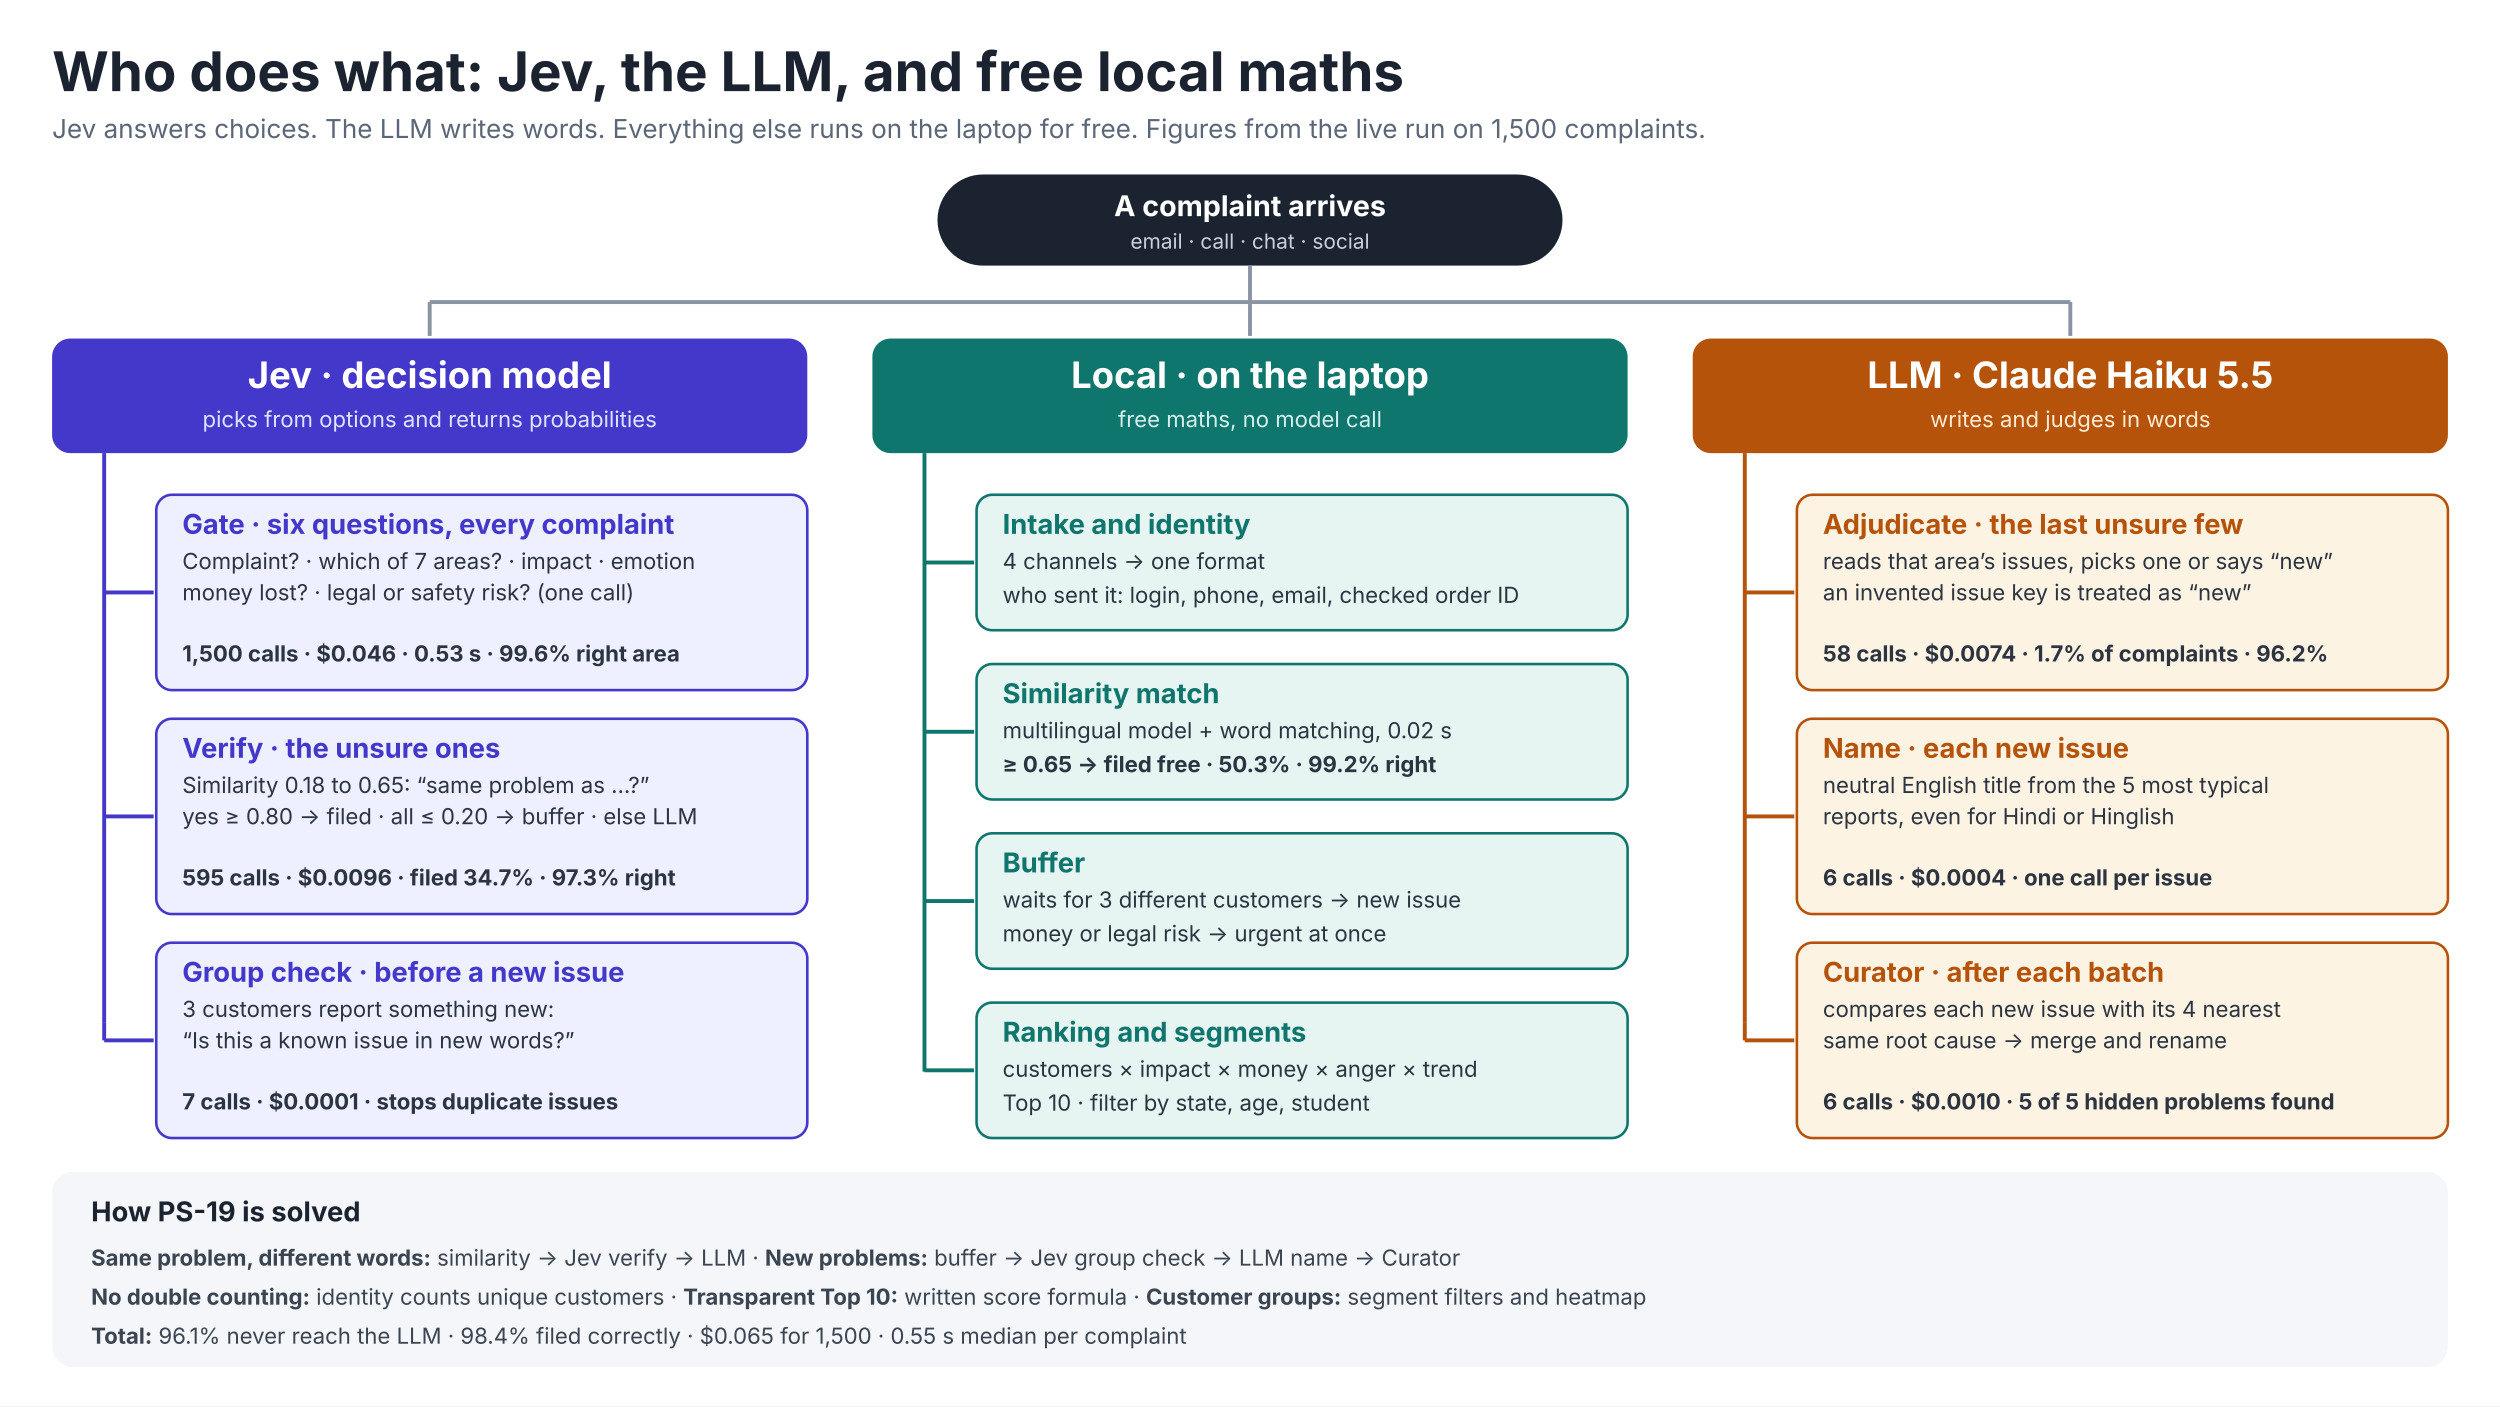
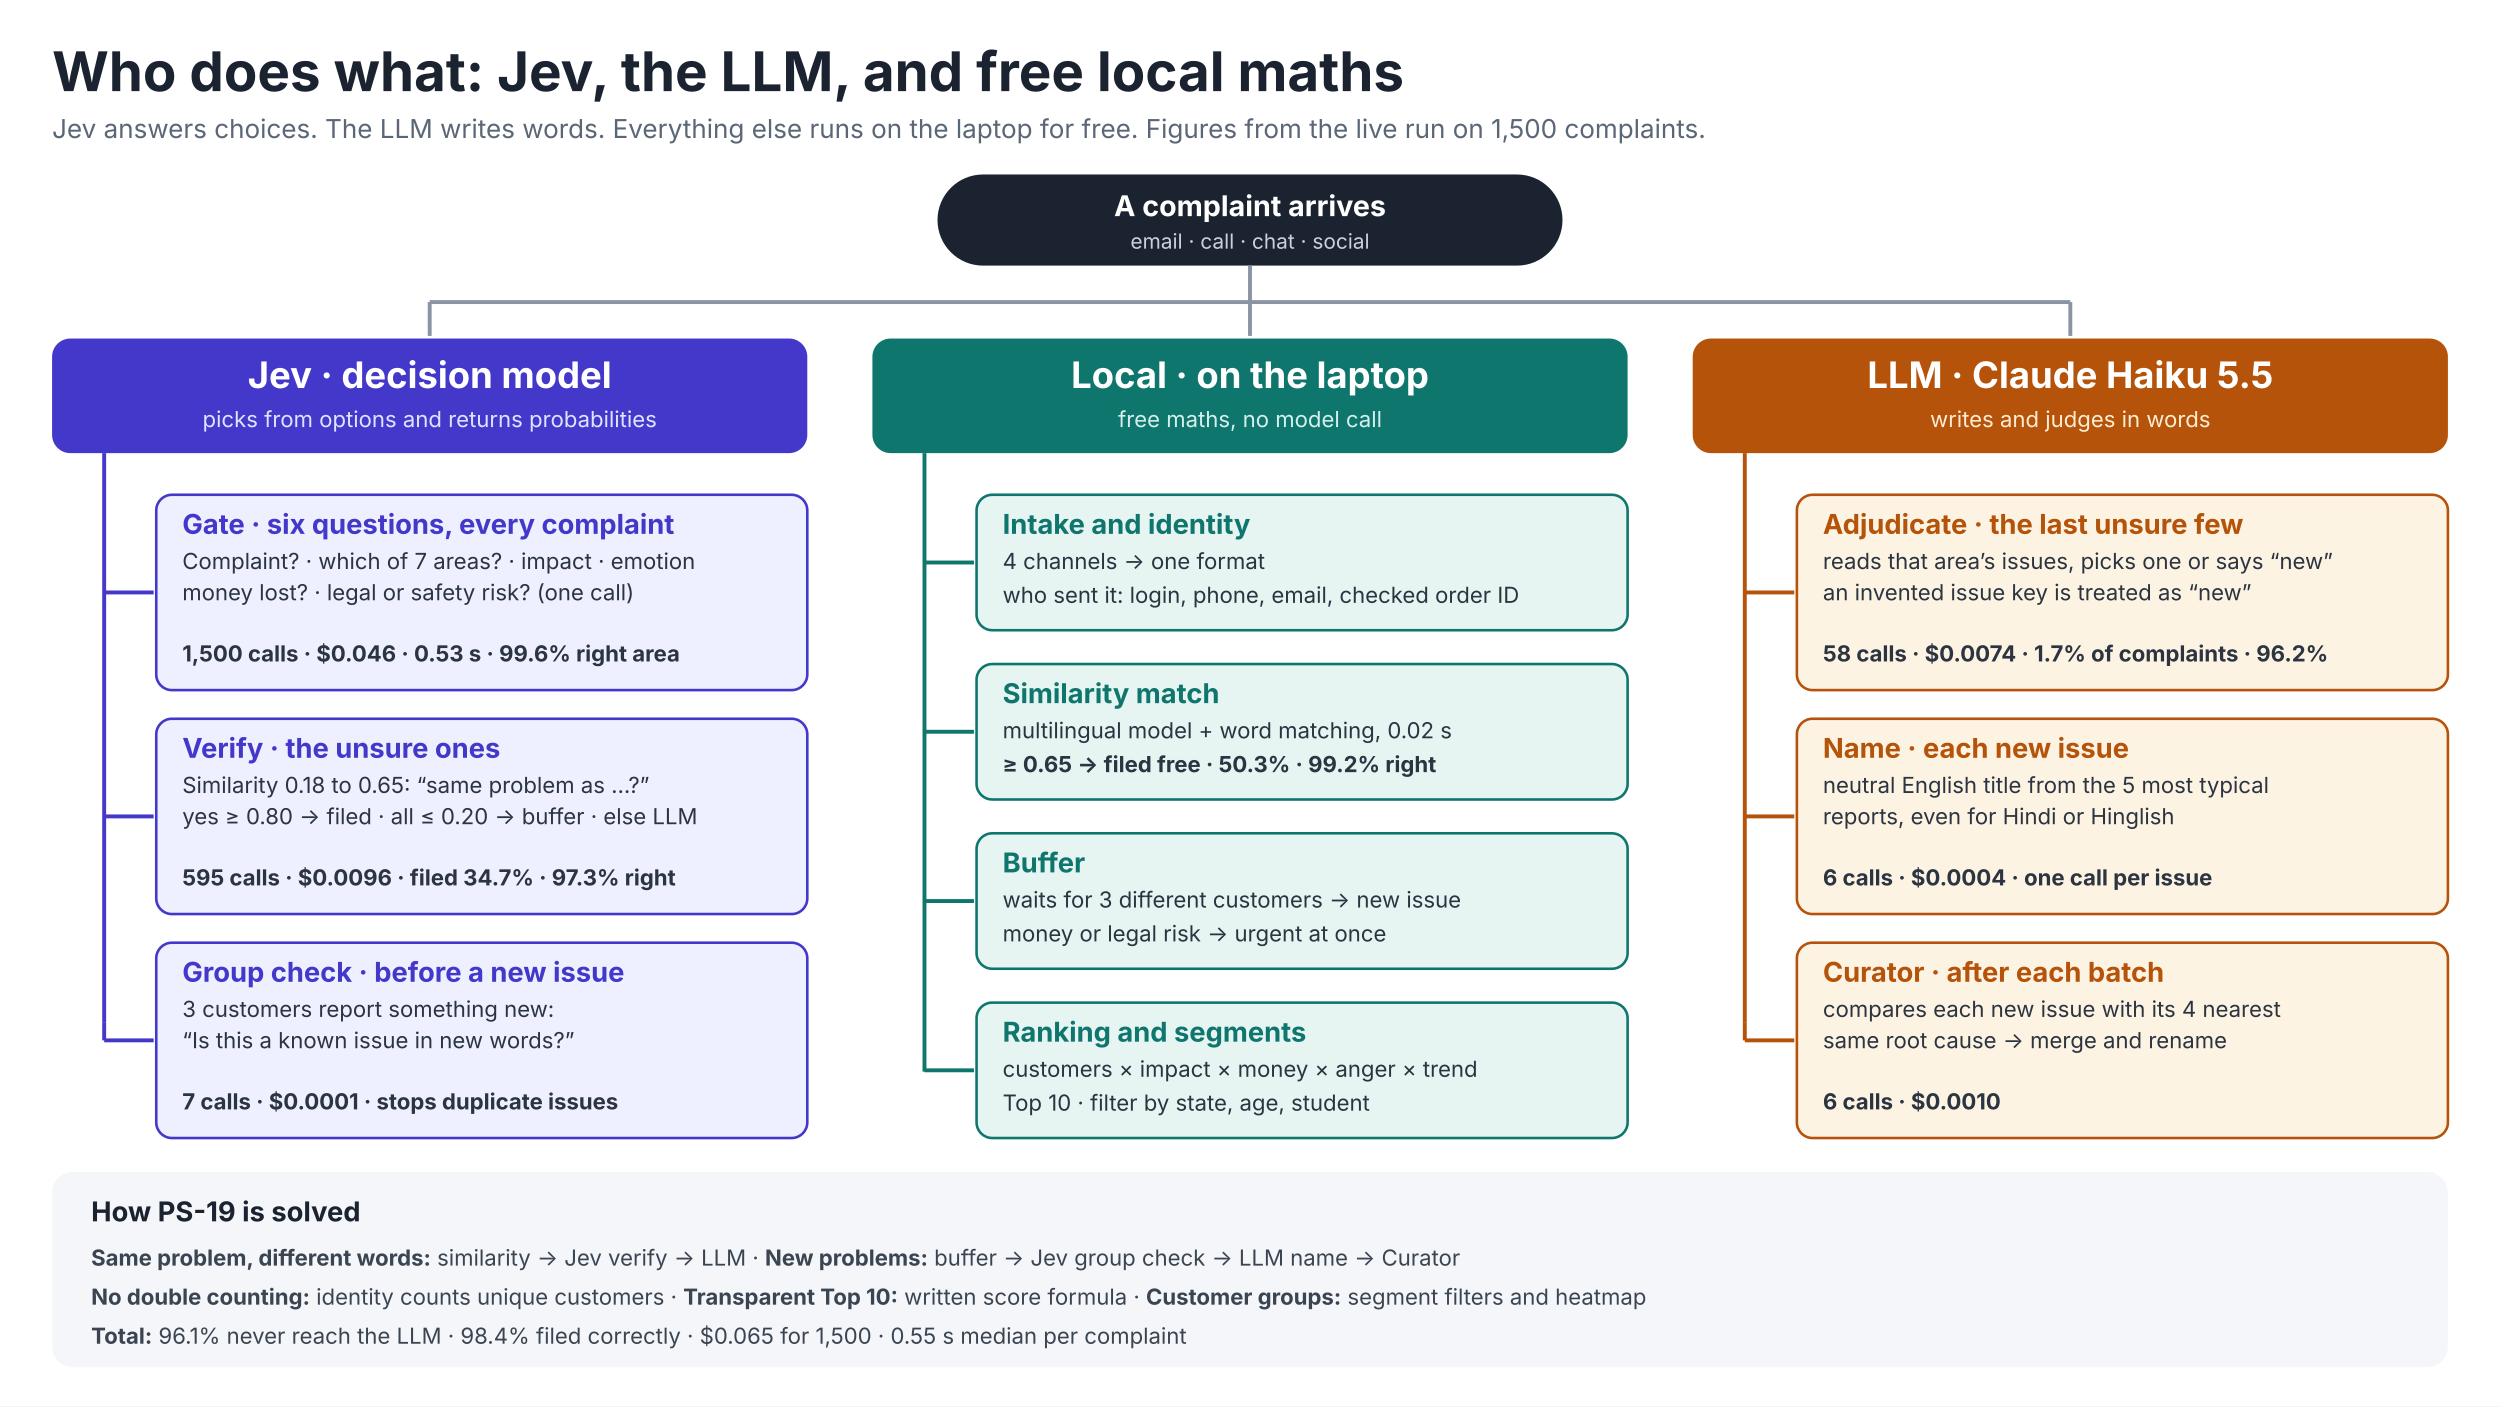
<svg xmlns="http://www.w3.org/2000/svg" width="1920" height="1080" viewBox="0 0 1920 1080" font-family="Segoe UI, Inter, Arial, sans-serif">
  <rect width="1920" height="1080" fill="#FFFFFF" />
  <text x="40" y="70" font-size="42" font-weight="700" fill="#1B2330">Who does what: Jev, the LLM, and free local maths</text>
  <text x="40" y="106" font-size="20" fill="#5B6676">Jev answers choices. The LLM writes words. Everything else runs on the laptop for free. Figures from the live run on 1,500 complaints.</text>
  <rect x="720" y="134" width="480" height="70" rx="35" fill="#1B2330" />
  <text x="960" y="166" font-size="22" font-weight="700" fill="#FFFFFF" text-anchor="middle">A complaint arrives</text>
  <text x="960" y="191" font-size="16" fill="#C9D1DC" text-anchor="middle">email · call · chat · social</text>
  <path d="M960 204 V232 M330 232 H1590 M330 232 V258 M960 232 V258 M1590 232 V258" fill="none" stroke="#8A94A3" stroke-width="3" />
  <rect x="40" y="260" width="580" height="88" rx="14" fill="#4338CA" />
  <text x="330" y="298" font-size="28" font-weight="700" fill="#FFFFFF" text-anchor="middle">Jev · decision model</text>
  <text x="330" y="328" font-size="17" fill="#E0E3FF" text-anchor="middle">picks from options and returns probabilities</text>
  <rect x="670" y="260" width="580" height="88" rx="14" fill="#0F766E" />
  <text x="960" y="298" font-size="28" font-weight="700" fill="#FFFFFF" text-anchor="middle">Local · on the laptop</text>
  <text x="960" y="328" font-size="17" fill="#D5EFEB" text-anchor="middle">free maths, no model call</text>
  <rect x="1300" y="260" width="580" height="88" rx="14" fill="#B45309" />
  <text x="1590" y="298" font-size="28" font-weight="700" fill="#FFFFFF" text-anchor="middle">LLM · Claude Haiku 5.5</text>
  <text x="1590" y="328" font-size="17" fill="#FDECD3" text-anchor="middle">writes and judges in words</text>
  <g fill="none" stroke-width="3">
    <path d="M80 348 V785 M80 455 H118 M80 627 H118 M80 799 H118" stroke="#4338CA" />
    <path d="M710 348 V823 M710 432 H748 M710 562 H748 M710 692 H748 M710 822 H748" stroke="#0F766E" />
    <path d="M1340 348 V785 M1340 455 H1378 M1340 627 H1378 M1340 799 H1378" stroke="#B45309" />
  </g>
  <path d="M80 785 V799" stroke="#4338CA" stroke-width="3" />
  <path d="M1340 785 V799" stroke="#B45309" stroke-width="3" />
  <g font-size="17" fill="#2B3440">
    <rect x="120" y="380" width="500" height="150" rx="12" fill="#EEF0FF" stroke="#4338CA" stroke-width="2" />
    <text x="140" y="410" font-size="21" font-weight="700" fill="#4338CA">Gate · six questions, every complaint</text>
    <text x="140" y="437">Complaint? · which of 7 areas? · impact · emotion</text>
    <text x="140" y="461">money lost? · legal or safety risk? (one call)</text>
    <text x="140" y="508" font-weight="700">1,500 calls · $0.046 · 0.53 s · 99.6% right area</text>
    <rect x="120" y="552" width="500" height="150" rx="12" fill="#EEF0FF" stroke="#4338CA" stroke-width="2" />
    <text x="140" y="582" font-size="21" font-weight="700" fill="#4338CA">Verify · the unsure ones</text>
    <text x="140" y="609">Similarity 0.18 to 0.65: “same problem as …?”</text>
    <text x="140" y="633">yes ≥ 0.80 → filed · all ≤ 0.20 → buffer · else LLM</text>
    <text x="140" y="680" font-weight="700">595 calls · $0.0096 · filed 34.7% · 97.3% right</text>
    <rect x="120" y="724" width="500" height="150" rx="12" fill="#EEF0FF" stroke="#4338CA" stroke-width="2" />
    <text x="140" y="754" font-size="21" font-weight="700" fill="#4338CA">Group check · before a new issue</text>
    <text x="140" y="781">3 customers report something new:</text>
    <text x="140" y="805">“Is this a known issue in new words?”</text>
    <text x="140" y="852" font-weight="700">7 calls · $0.0001 · stops duplicate issues</text>
    <rect x="750" y="380" width="500" height="104" rx="12" fill="#E6F4F2" stroke="#0F766E" stroke-width="2" />
    <text x="770" y="410" font-size="21" font-weight="700" fill="#0F766E">Intake and identity</text>
    <text x="770" y="437">4 channels → one format</text>
    <text x="770" y="463">who sent it: login, phone, email, checked order ID</text>
    <rect x="750" y="510" width="500" height="104" rx="12" fill="#E6F4F2" stroke="#0F766E" stroke-width="2" />
    <text x="770" y="540" font-size="21" font-weight="700" fill="#0F766E">Similarity match</text>
    <text x="770" y="567">multilingual model + word matching, 0.02 s</text>
    <text x="770" y="593" font-weight="700">≥ 0.65 → filed free · 50.3% · 99.2% right</text>
    <rect x="750" y="640" width="500" height="104" rx="12" fill="#E6F4F2" stroke="#0F766E" stroke-width="2" />
    <text x="770" y="670" font-size="21" font-weight="700" fill="#0F766E">Buffer</text>
    <text x="770" y="697">waits for 3 different customers → new issue</text>
    <text x="770" y="723">money or legal risk → urgent at once</text>
    <rect x="750" y="770" width="500" height="104" rx="12" fill="#E6F4F2" stroke="#0F766E" stroke-width="2" />
    <text x="770" y="800" font-size="21" font-weight="700" fill="#0F766E">Ranking and segments</text>
    <text x="770" y="827">customers × impact × money × anger × trend</text>
    <text x="770" y="853">Top 10 · filter by state, age, student</text>
    <rect x="1380" y="380" width="500" height="150" rx="12" fill="#FDF3E3" stroke="#B45309" stroke-width="2" />
    <text x="1400" y="410" font-size="21" font-weight="700" fill="#B45309">Adjudicate · the last unsure few</text>
    <text x="1400" y="437">reads that area’s issues, picks one or says “new”</text>
    <text x="1400" y="461">an invented issue key is treated as “new”</text>
    <text x="1400" y="508" font-weight="700">58 calls · $0.0074 · 1.7% of complaints · 96.2%</text>
    <rect x="1380" y="552" width="500" height="150" rx="12" fill="#FDF3E3" stroke="#B45309" stroke-width="2" />
    <text x="1400" y="582" font-size="21" font-weight="700" fill="#B45309">Name · each new issue</text>
    <text x="1400" y="609">neutral English title from the 5 most typical</text>
    <text x="1400" y="633">reports, even for Hindi or Hinglish</text>
    <text x="1400" y="680" font-weight="700">6 calls · $0.0004 · one call per issue</text>
    <rect x="1380" y="724" width="500" height="150" rx="12" fill="#FDF3E3" stroke="#B45309" stroke-width="2" />
    <text x="1400" y="754" font-size="21" font-weight="700" fill="#B45309">Curator · after each batch</text>
    <text x="1400" y="781">compares each new issue with its 4 nearest</text>
    <text x="1400" y="805">same root cause → merge and rename</text>
-     <text x="1400" y="852" font-weight="700">6 calls · $0.0010 · 5 of 5 hidden problems found</text>
+     <text x="1400" y="852" font-weight="700">6 calls · $0.0010</text>
  </g>
  <rect x="40" y="900" width="1840" height="150" rx="16" fill="#F4F6F9" />
  <text x="70" y="938" font-size="21" font-weight="700" fill="#1B2330">How PS-19 is solved</text>
  <g font-size="17" fill="#3B4552">
    <text x="70" y="972">
      <tspan font-weight="700">Same problem, different words:</tspan> similarity → Jev verify → LLM  ·  <tspan font-weight="700">New problems:</tspan> buffer → Jev group check → LLM name → Curator</text>
    <text x="70" y="1002">
      <tspan font-weight="700">No double counting:</tspan> identity counts unique customers  ·  <tspan font-weight="700">Transparent Top 10:</tspan> written score formula  ·  <tspan font-weight="700">Customer groups:</tspan> segment filters and heatmap</text>
    <text x="70" y="1032">
      <tspan font-weight="700">Total:</tspan> 96.1% never reach the LLM · 98.4% filed correctly · $0.065 for 1,500 · 0.55 s median per complaint</text>
  </g>
</svg>
